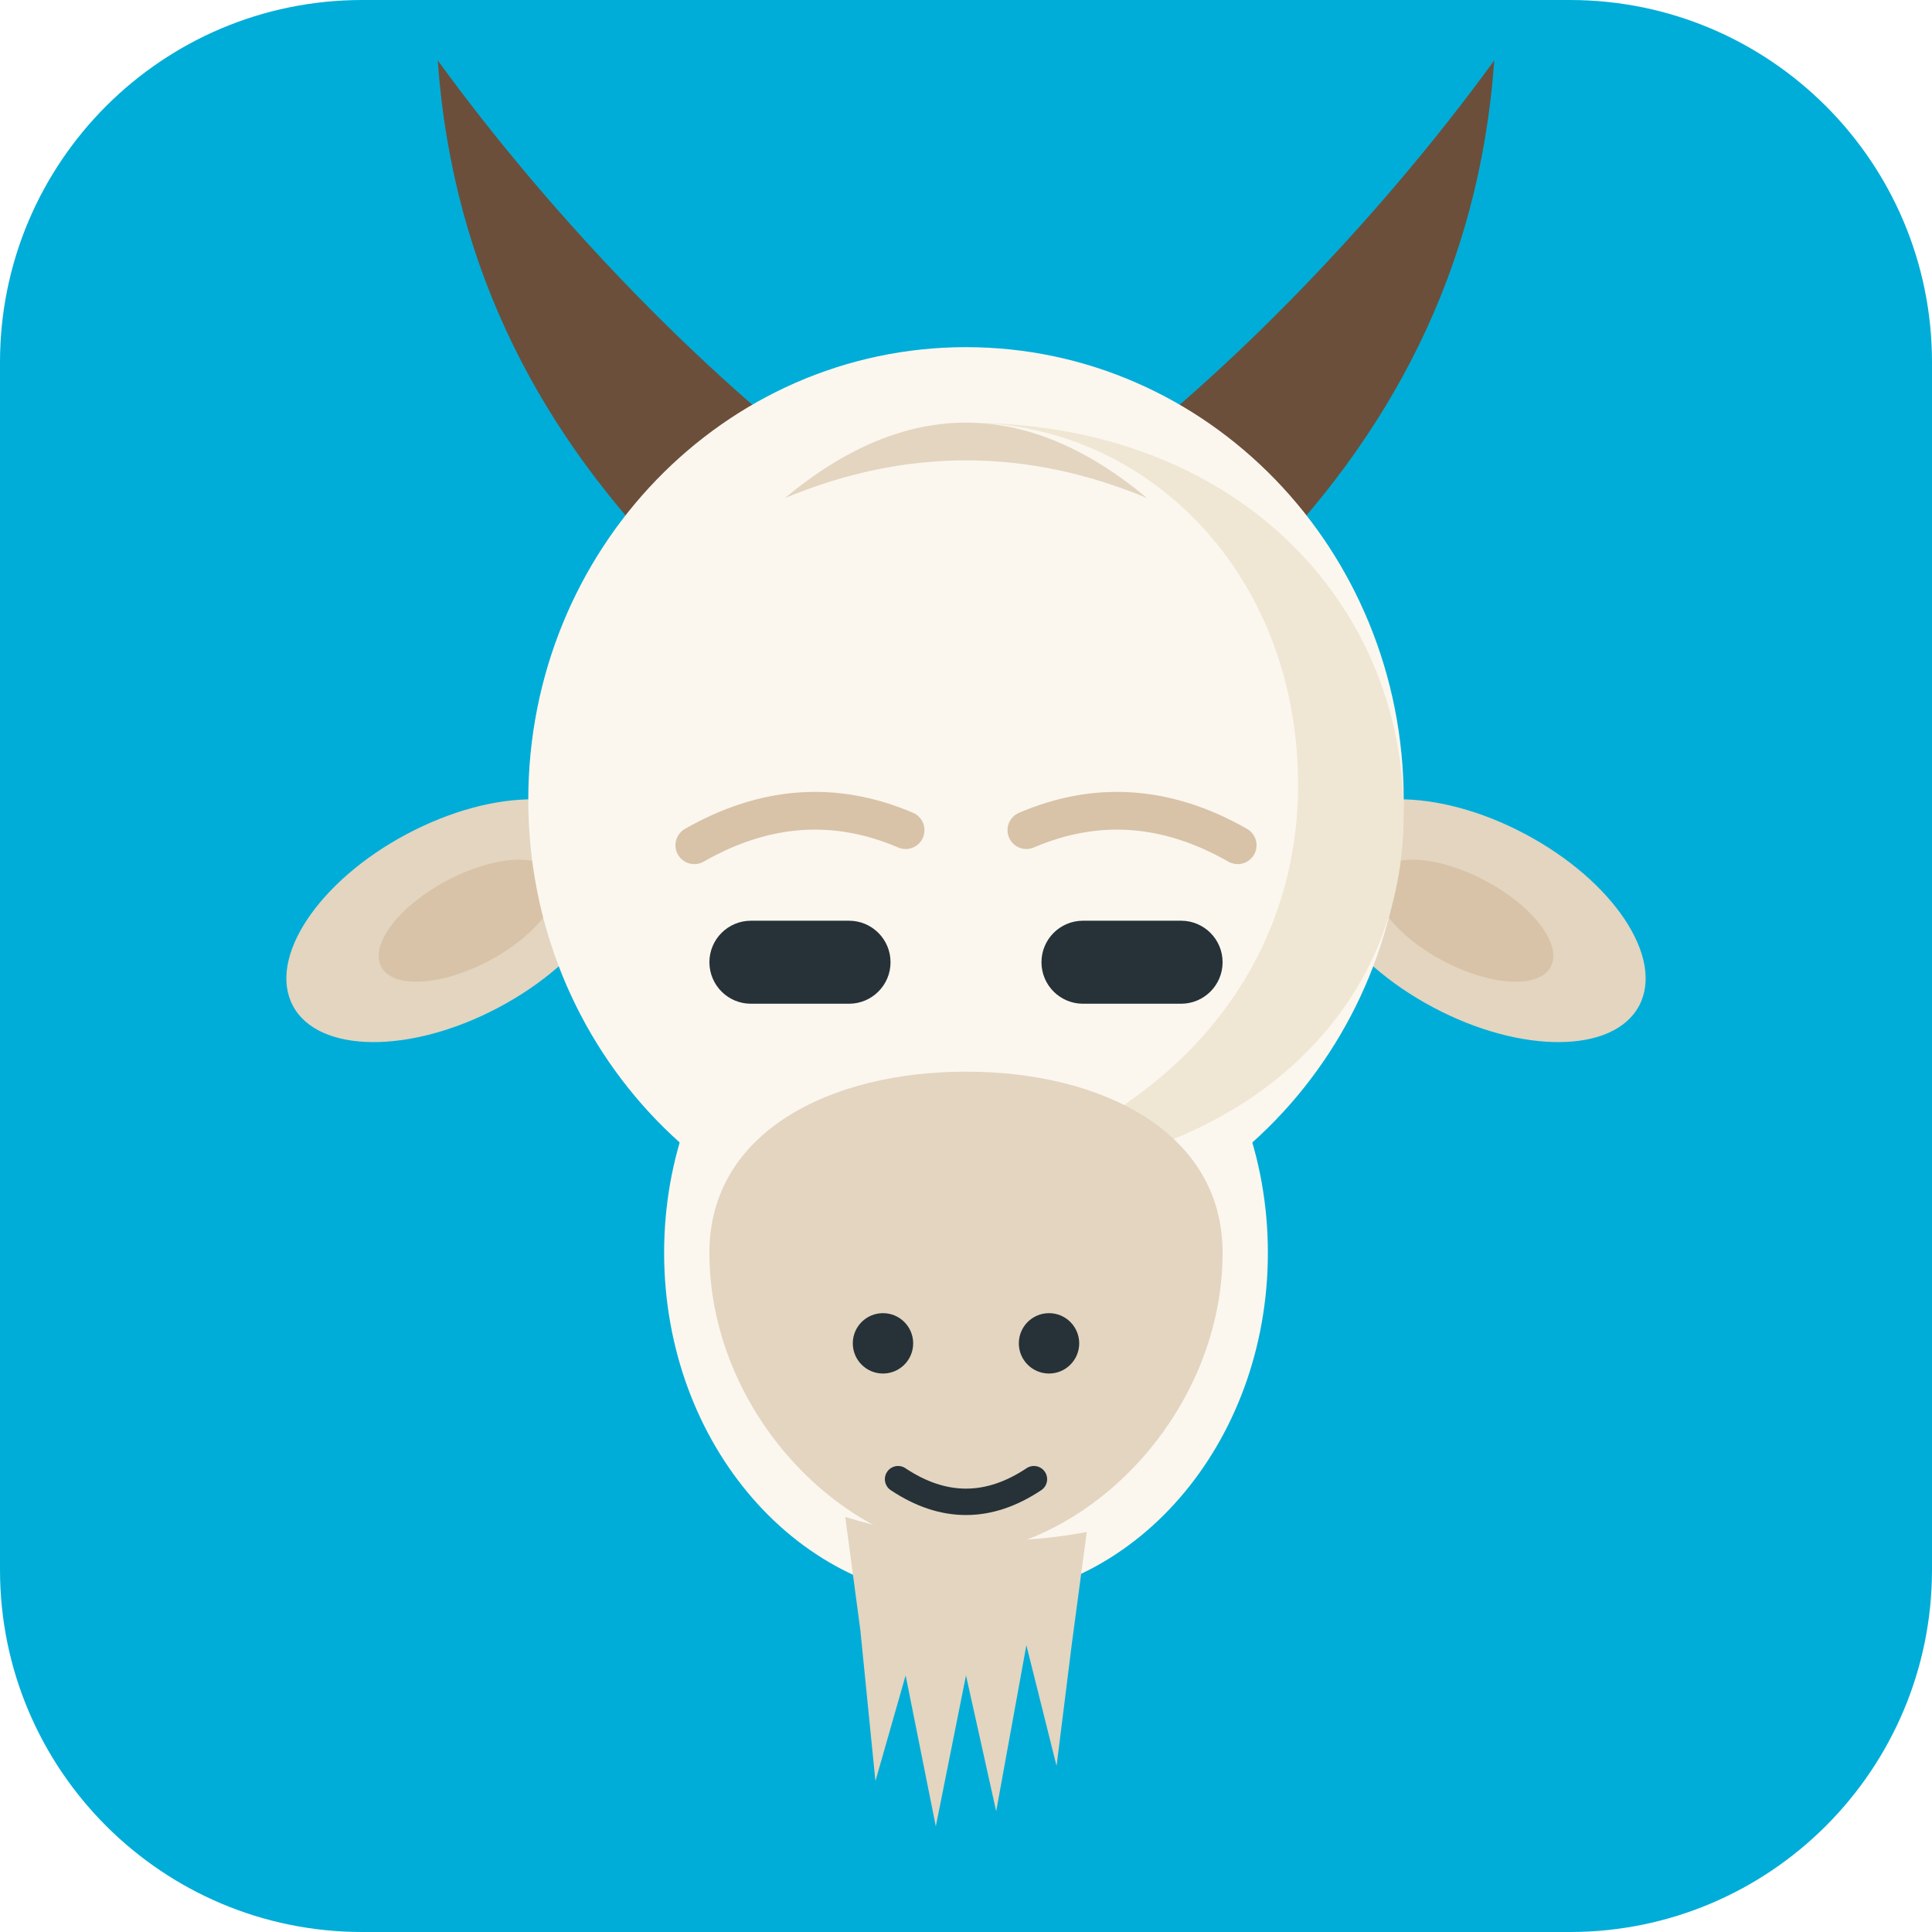
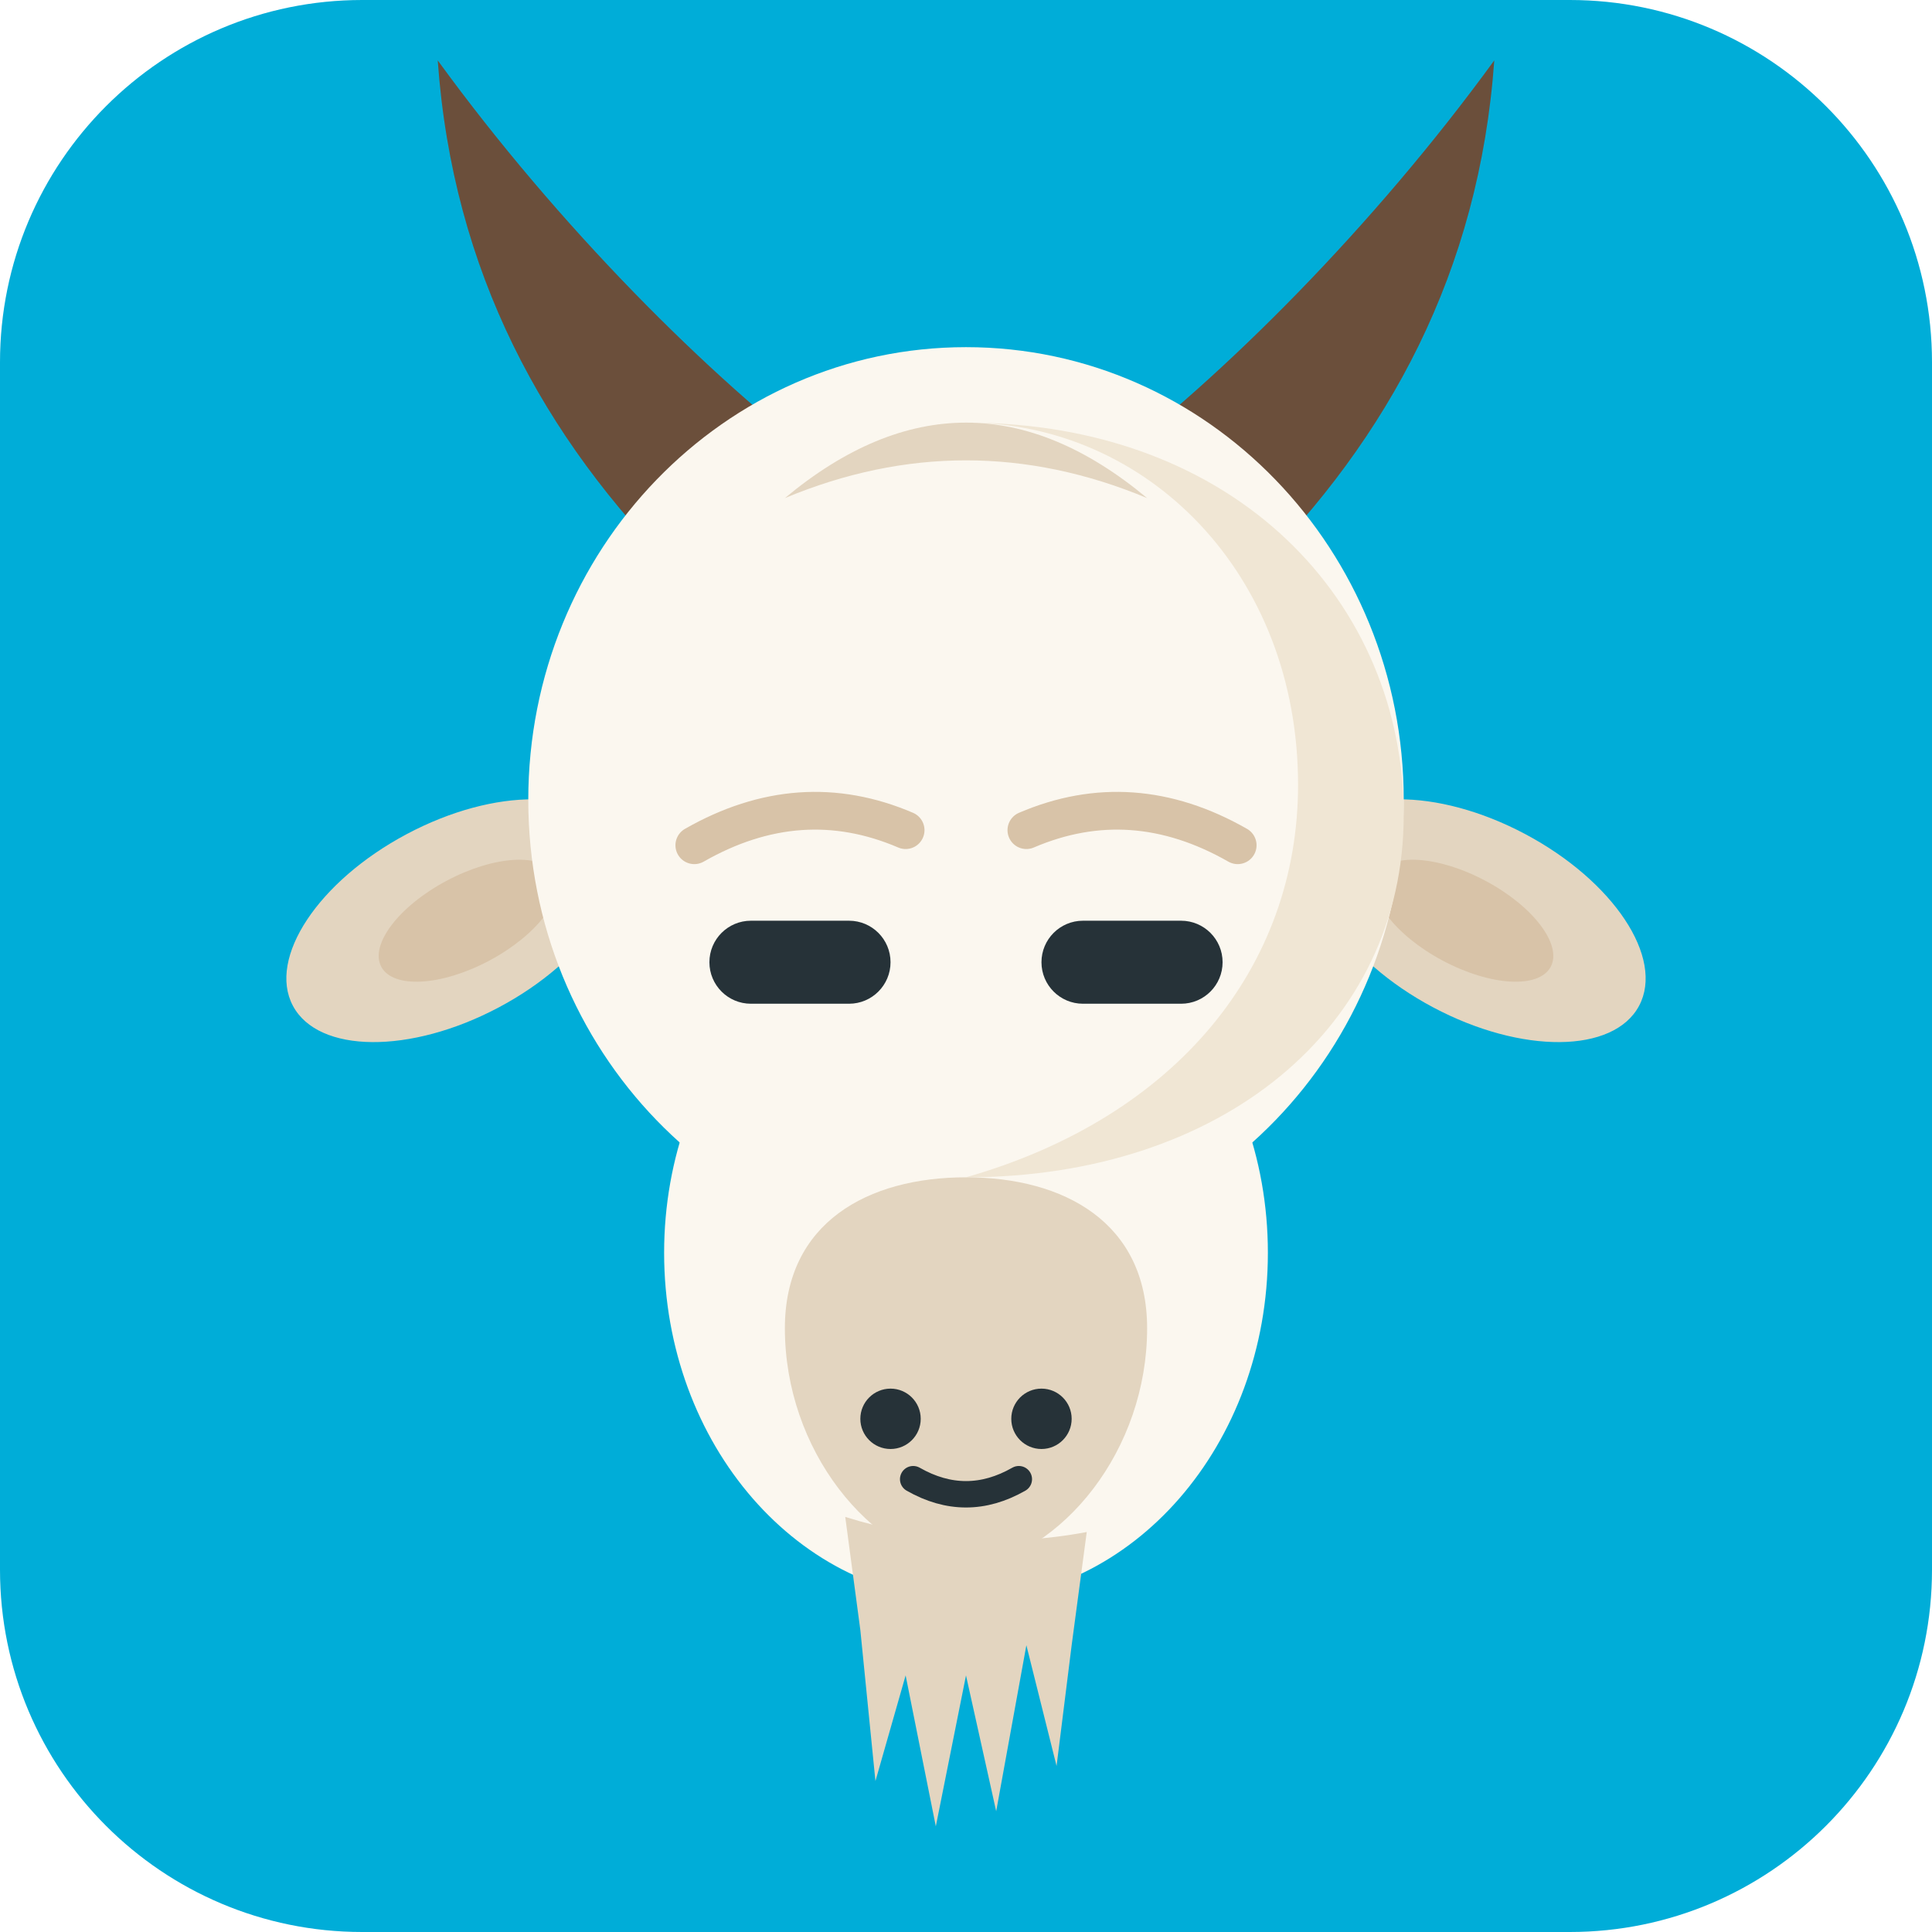
<svg xmlns="http://www.w3.org/2000/svg" viewBox="0 0 256 256">
  <rect width="256" height="256" rx="48" fill="#00ADD8" />
  <path d="M90 76 C72 58 60 36 58 8 C74 30 94 50 110 62 Z" fill="#6B4F3B" />
  <path d="M166 76 C184 58 196 36 198 8 C182 30 162 50 146 62 Z" fill="#6B4F3B" />
  <ellipse cx="60" cy="122" rx="24" ry="13" transform="rotate(-28 60 122)" fill="#E3D5C0" />
  <ellipse cx="196" cy="122" rx="24" ry="13" transform="rotate(28 196 122)" fill="#E3D5C0" />
  <ellipse cx="62" cy="122" rx="13" ry="6" transform="rotate(-28 62 122)" fill="#D8C3A8" />
  <ellipse cx="194" cy="122" rx="13" ry="6" transform="rotate(28 194 122)" fill="#D8C3A8" />
  <ellipse cx="128" cy="106" rx="58" ry="60" fill="#FBF7EF" />
  <ellipse cx="128" cy="166" rx="40" ry="46" fill="#FBF7EF" />
  <path d="M128 56 C164 56 186 80 186 108 C186 136 162 156 128 156 C156 148 172 128 172 104 C172 76 152 56 128 56 Z" fill="#F0E6D4" />
  <path d="M104 66 Q128 46 152 66 Q128 56 104 66 Z" fill="#E3D5C0" />
  <path d="M92 112 Q106 104 120 110" stroke="#D8C3A8" stroke-width="5" fill="none" stroke-linecap="round" />
  <path d="M136 110 Q150 104 164 112" stroke="#D8C3A8" stroke-width="5" fill="none" stroke-linecap="round" />
  <rect x="94" y="122" width="24" height="11" rx="5.5" fill="#263238" />
  <rect x="138" y="122" width="24" height="11" rx="5.5" fill="#263238" />
-   <path d="M94 166 C94 150 110 142 128 142 C146 142 162 150 162 166 C162 186 146 204 128 206 C110 204 94 186 94 166 Z" fill="#E3D5C0" />
-   <circle cx="117" cy="178" r="4" fill="#263238" />
-   <circle cx="139" cy="178" r="4" fill="#263238" />
-   <path d="M119 196 Q128 202 137 196" stroke="#263238" stroke-width="3.5" fill="none" stroke-linecap="round" />
+   <path d="M104 176 C104 162 115 156 128 156 C141 156 152 162 152 176 C152 192 141 206 128 208 C115 206 104 192 104 176 Z" fill="#E3D5C0" />
+   <circle cx="118" cy="188" r="4" fill="#263238" />
+   <circle cx="138" cy="188" r="4" fill="#263238" />
+   <path d="M121 196 Q128 200 135 196" stroke="#263238" stroke-width="3.5" fill="none" stroke-linecap="round" />
  <path d="M112 201 Q128 206 144 203 L142 218 L140 234 L136 218 L132 240 L128 222 L124 242 L120 222 L116 236 L114 216 Z" fill="#E3D5C0" />
</svg>
